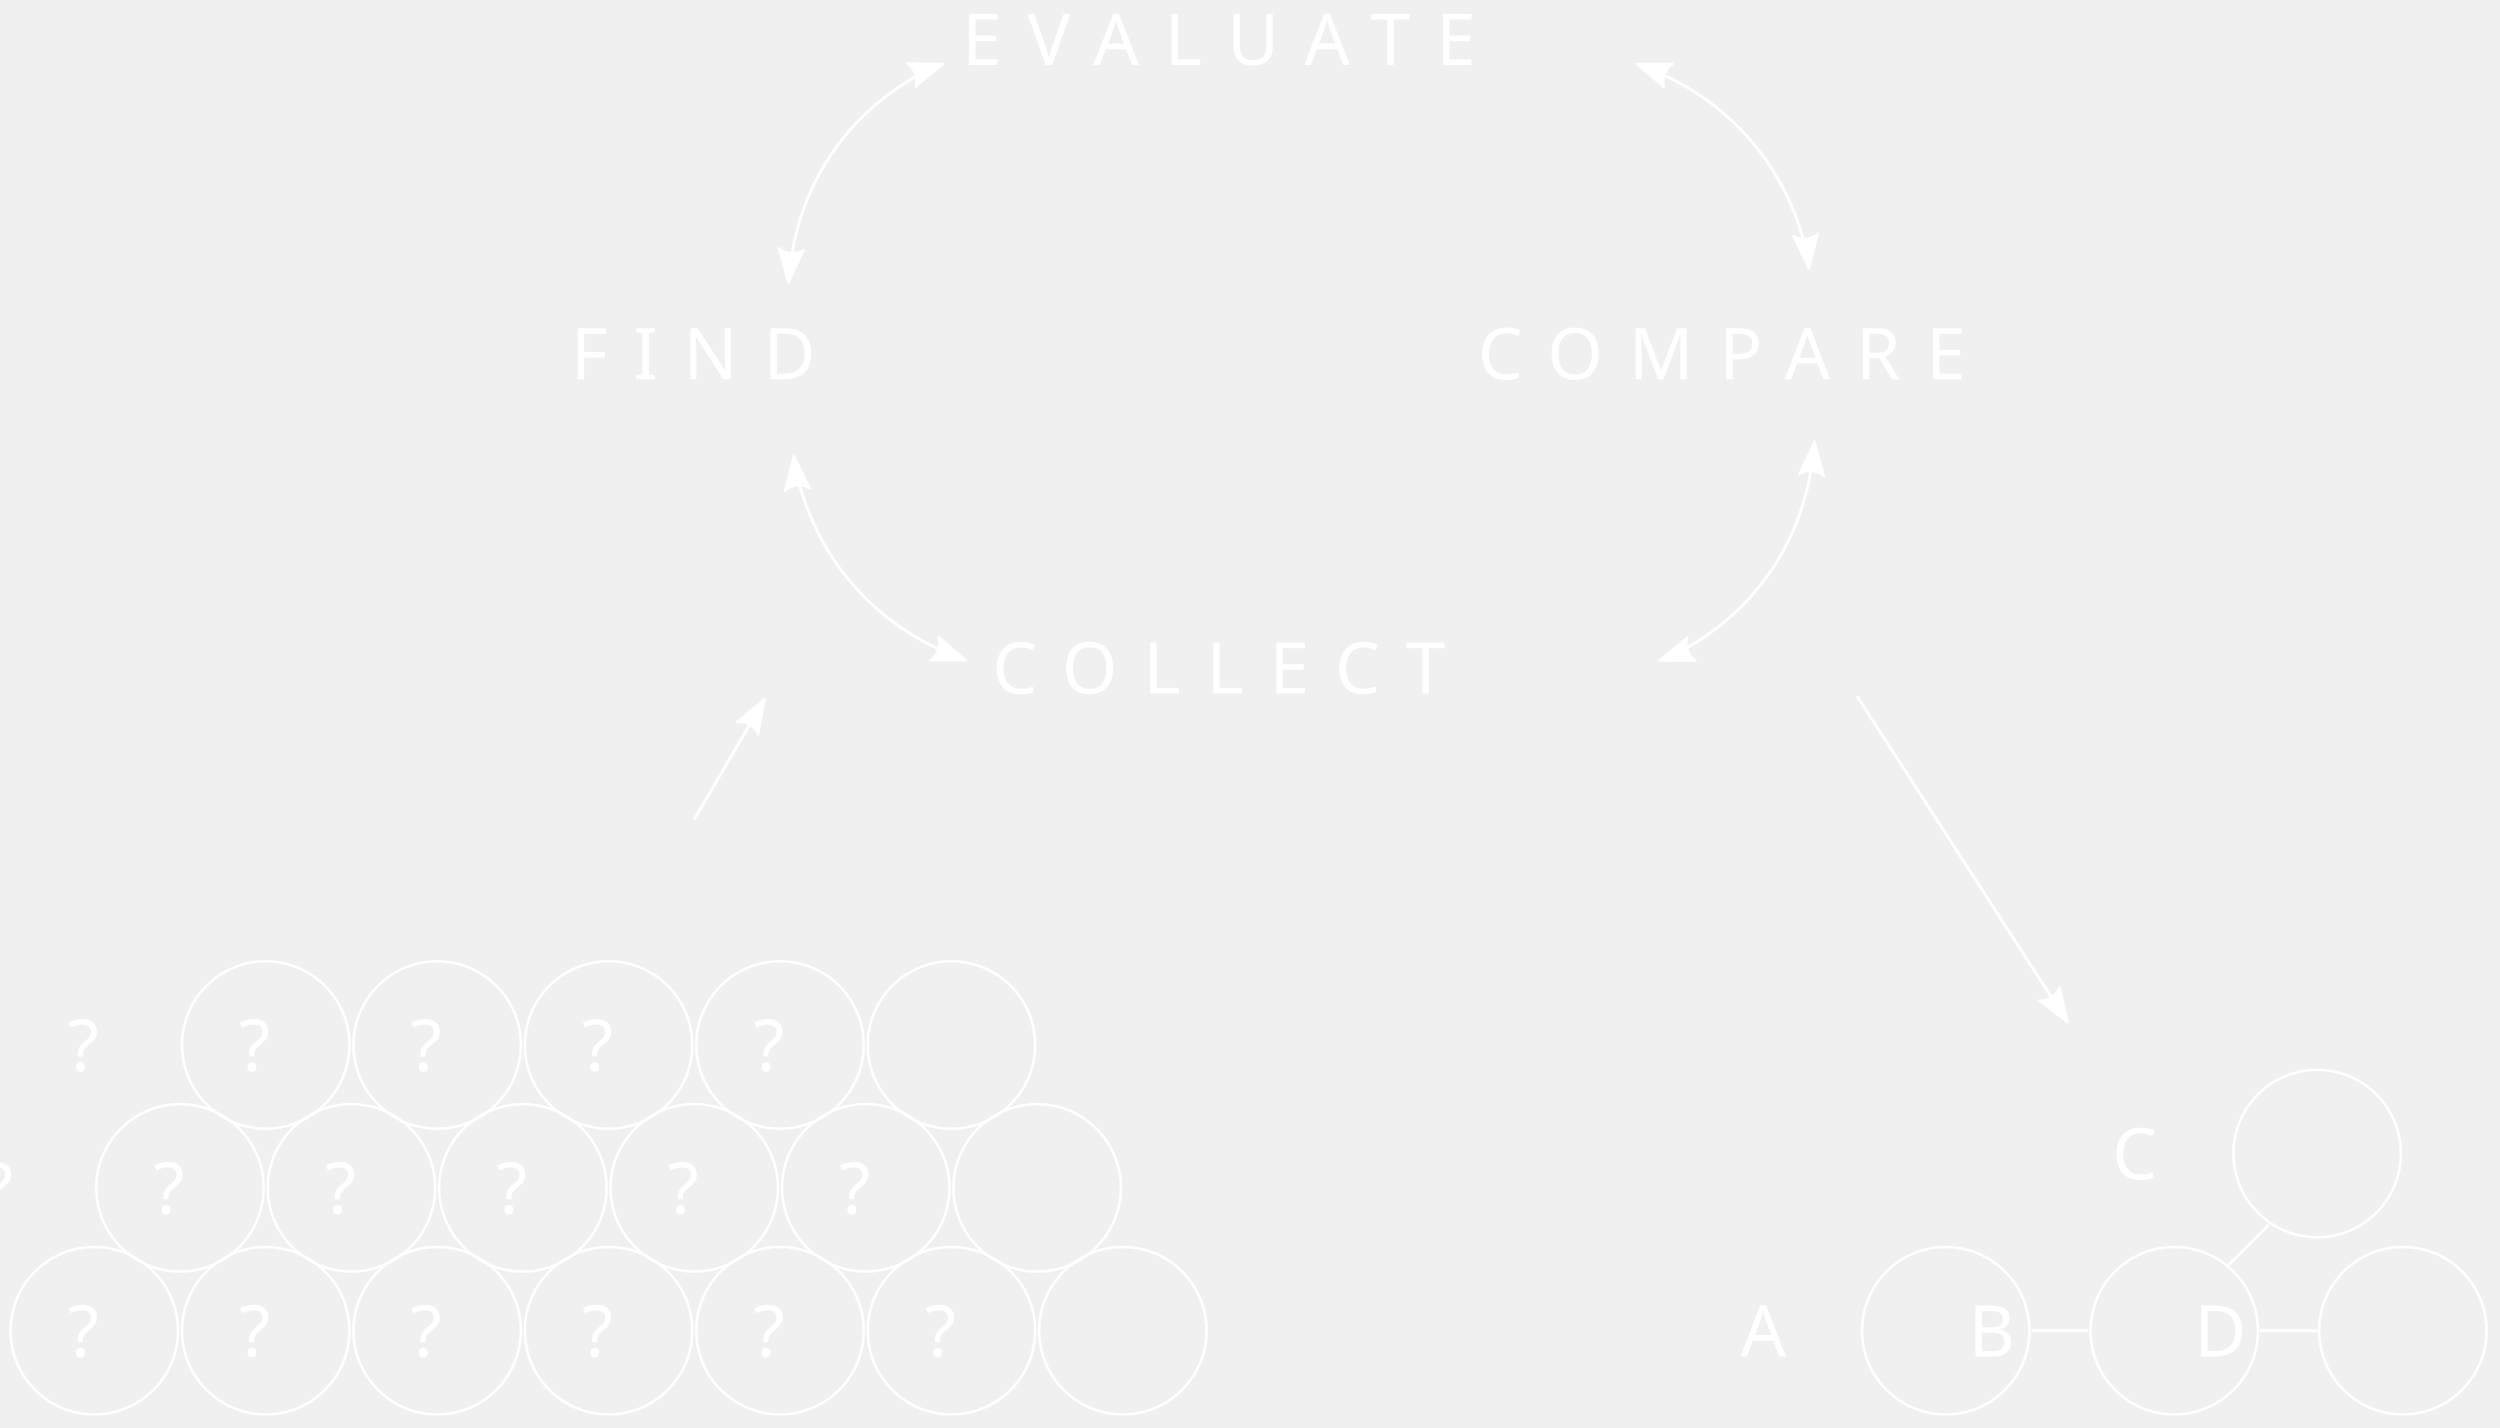
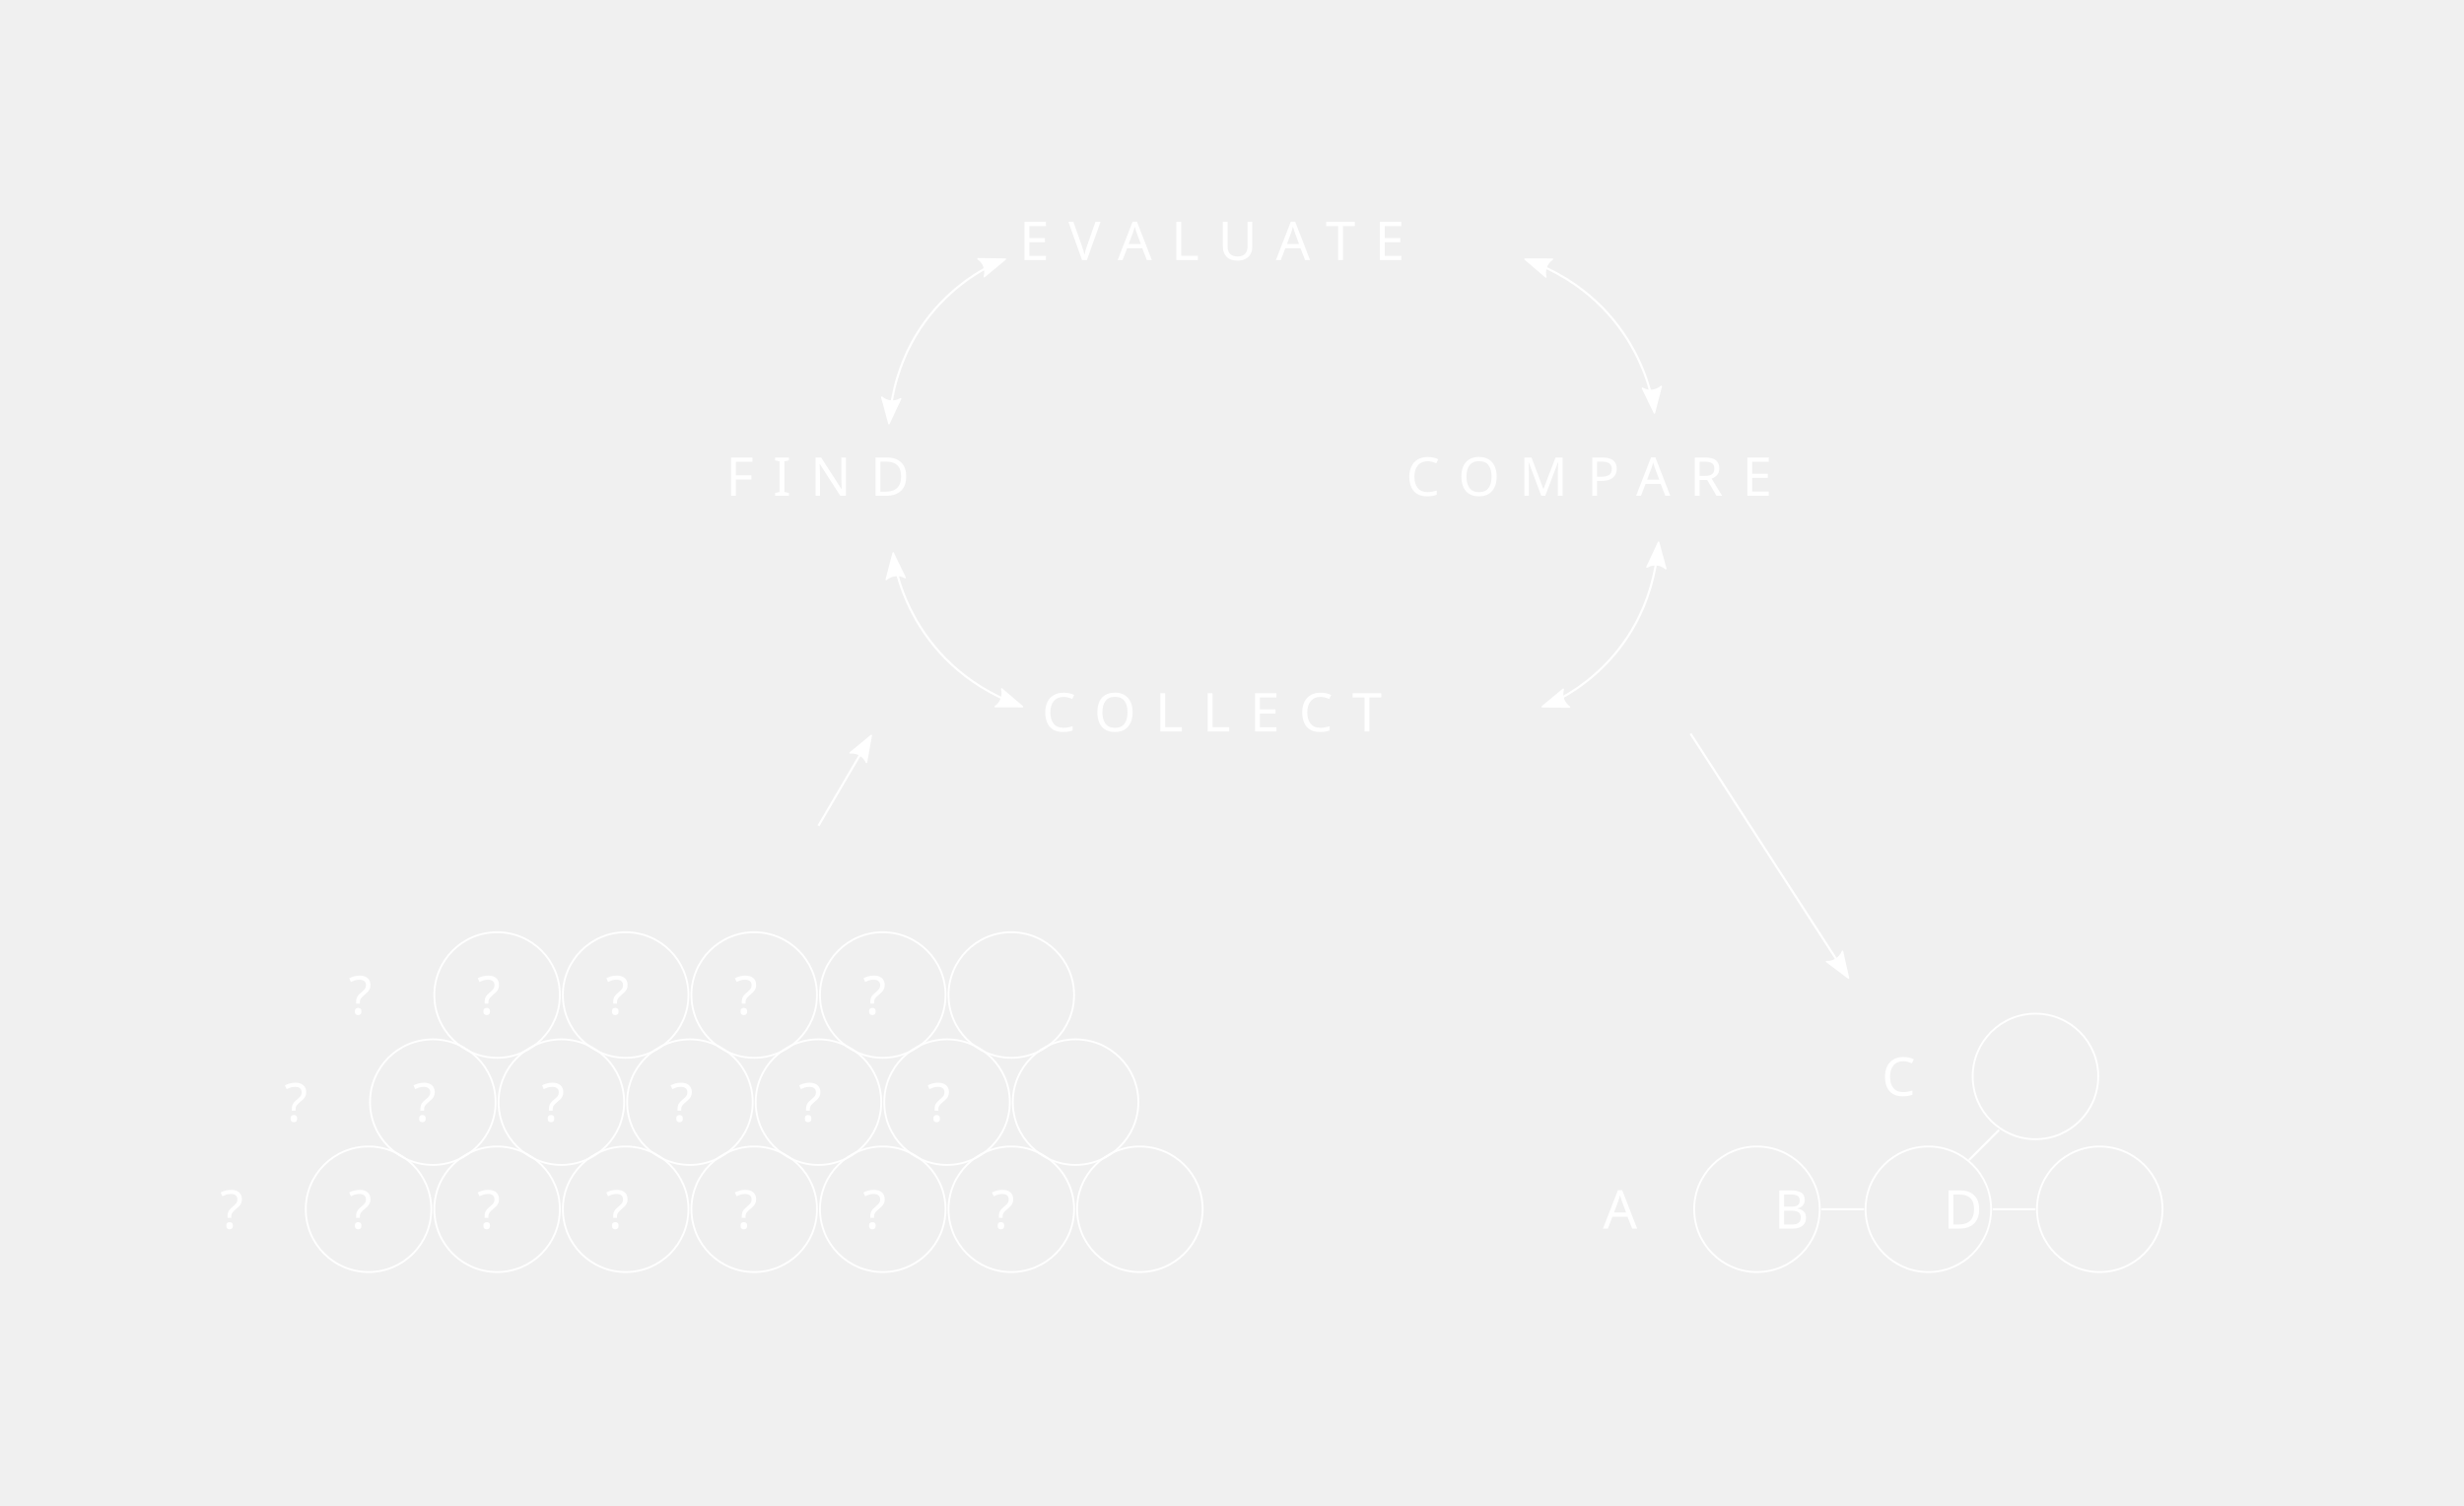
- <svg xmlns="http://www.w3.org/2000/svg" width="247mm" height="141mm" viewBox="0 0 875 496" id="svg2" version="1.1">
+ <svg xmlns="http://www.w3.org/2000/svg" width="324mm" height="198mm" viewBox="0 0 1150 696" id="svg2" version="1.1">
  <defs id="defs4">
    <marker orient="auto" refY="0" refX="0" id="marker7330" style="overflow:visible">
      <path id="path7332" style="fill:#ffffff;fill-opacity:1;fill-rule:evenodd;stroke:#ffffff;stroke-width:0.625;stroke-linejoin:round;stroke-opacity:1" d="M 8.72,4.03 -2.21,0.016 8.72,-4 C 6.97,-1.63 6.98,1.62 8.72,4.03 Z" transform="matrix(-1.1,0,0,-1.1,-1.1,0)" />
    </marker>
    <marker style="overflow:visible" id="marker7020" refX="0" refY="0" orient="auto">
      <path transform="matrix(1.1,0,0,1.1,1.1,0)" d="M 8.72,4.03 -2.21,0.016 8.72,-4 C 6.97,-1.63 6.98,1.62 8.72,4.03 Z" style="fill:#ffffff;fill-opacity:1;fill-rule:evenodd;stroke:#ffffff;stroke-width:0.625;stroke-linejoin:round;stroke-opacity:1" id="path7022" />
    </marker>
    <marker style="overflow:visible" id="marker6956" refX="0" refY="0" orient="auto">
      <path transform="matrix(1.1,0,0,1.1,1.1,0)" d="M 8.72,4.03 -2.21,0.016 8.72,-4 C 6.97,-1.63 6.98,1.62 8.72,4.03 Z" style="fill:#ffffff;fill-opacity:1;fill-rule:evenodd;stroke:#ffffff;stroke-width:0.625;stroke-linejoin:round;stroke-opacity:1" id="path6958" />
    </marker>
    <marker style="overflow:visible" id="marker6898" refX="0" refY="0" orient="auto">
      <path transform="matrix(1.1,0,0,1.1,1.1,0)" d="M 8.72,4.03 -2.21,0.016 8.72,-4 C 6.97,-1.63 6.98,1.62 8.72,4.03 Z" style="fill:#ffffff;fill-opacity:1;fill-rule:evenodd;stroke:#ffffff;stroke-width:0.625;stroke-linejoin:round;stroke-opacity:1" id="path6900" />
    </marker>
    <marker orient="auto" refY="0" refX="0" id="Arrow2Lstart" style="overflow:visible">
      <path id="path4197" style="fill:#ffffff;fill-opacity:1;fill-rule:evenodd;stroke:#ffffff;stroke-width:0.625;stroke-linejoin:round;stroke-opacity:1" d="M 8.72,4.03 -2.21,0.016 8.72,-4 C 6.97,-1.63 6.98,1.62 8.72,4.03 Z" transform="matrix(1.1,0,0,1.1,1.1,0)" />
    </marker>
    <marker style="overflow:visible" id="marker5906" refX="0" refY="0" orient="auto">
      <path transform="matrix(-1.1,0,0,-1.1,-1.1,0)" d="M 8.72,4.03 -2.21,0.016 8.72,-4 C 6.97,-1.63 6.98,1.62 8.72,4.03 Z" style="fill:#ffffff;fill-opacity:1;fill-rule:evenodd;stroke:#ffffff;stroke-width:0.625;stroke-linejoin:round;stroke-opacity:1" id="path5908" />
    </marker>
    <marker orient="auto" refY="0" refX="0" id="marker4949" style="overflow:visible">
      <path id="path4951" style="fill:#ffffff;fill-opacity:1;fill-rule:evenodd;stroke:#ffffff;stroke-width:0.625;stroke-linejoin:round;stroke-opacity:1" d="M 8.72,4.03 -2.21,0.016 8.72,-4 C 6.97,-1.63 6.98,1.62 8.72,4.03 Z" transform="matrix(-1.1,0,0,-1.1,-1.1,0)" />
    </marker>
    <marker style="overflow:visible" id="marker4819" refX="0" refY="0" orient="auto">
      <path transform="matrix(-1.1,0,0,-1.1,-1.1,0)" d="M 8.72,4.03 -2.21,0.016 8.72,-4 C 6.97,-1.63 6.98,1.62 8.72,4.03 Z" style="fill:#ffffff;fill-opacity:1;fill-rule:evenodd;stroke:#ffffff;stroke-width:0.625;stroke-linejoin:round;stroke-opacity:1" id="path4821" />
    </marker>
    <marker style="overflow:visible" id="marker4595" refX="0" refY="0" orient="auto">
      <path transform="matrix(-1.1,0,0,-1.1,-1.1,0)" d="M 8.72,4.03 -2.21,0.016 8.72,-4 C 6.97,-1.63 6.98,1.62 8.72,4.03 Z" style="fill:#ffffff;fill-opacity:1;fill-rule:evenodd;stroke:#ffffff;stroke-width:0.625;stroke-linejoin:round;stroke-opacity:1" id="path4597" />
    </marker>
    <marker orient="auto" refY="0" refX="0" id="Arrow2Lend" style="overflow:visible">
      <path id="path4200" style="fill:#ffffff;fill-opacity:1;fill-rule:evenodd;stroke:#ffffff;stroke-width:0.625;stroke-linejoin:round;stroke-opacity:1" d="M 8.72,4.03 -2.21,0.016 8.72,-4 C 6.97,-1.63 6.98,1.62 8.72,4.03 Z" transform="matrix(-1.1,0,0,-1.1,-1.1,0)" />
    </marker>
  </defs>
-   <g id="layer1" transform="translate(-261,-348)">
+   <g id="layer1" transform="translate(-122,-251)">
    <text xml:space="preserve" style="font-style:normal;font-weight:normal;font-size:25px;line-height:0%;font-family:sans-serif;text-align:center;letter-spacing:9px;word-spacing:0px;text-anchor:middle;fill:#ffffff;fill-opacity:1;stroke:none;stroke-width:1px;stroke-linecap:butt;stroke-linejoin:miter;stroke-opacity:1" x="717.375" y="369" id="text4136">
      <tspan id="tspan4138" x="721.875" y="369" style="line-height:0%;text-align:center;text-anchor:middle">EVALUATE</tspan>
    </text>
    <text id="text4140" y="589" x="717.375" style="font-style:normal;font-weight:normal;font-size:25px;line-height:0%;font-family:sans-serif;text-align:center;letter-spacing:9px;word-spacing:0px;text-anchor:middle;fill:#ffffff;fill-opacity:1;stroke:none;stroke-width:1px;stroke-linecap:butt;stroke-linejoin:miter;stroke-opacity:1" xml:space="preserve">
      <tspan style="line-height:0%;text-align:center;text-anchor:middle" y="589" x="721.875" id="tspan4142">COLLECT</tspan>
    </text>
    <text xml:space="preserve" style="font-style:normal;font-weight:normal;font-size:25px;line-height:0%;font-family:sans-serif;text-align:center;letter-spacing:9px;word-spacing:0px;text-anchor:middle;fill:#ffffff;fill-opacity:1;stroke:none;stroke-width:1px;stroke-linecap:butt;stroke-linejoin:miter;stroke-opacity:1" x="533.375" y="479" id="text4144">
      <tspan id="tspan4146" x="537.875" y="479" style="line-height:0%;text-align:center;text-anchor:middle">FIND</tspan>
    </text>
    <text id="text4148" y="479" x="893.375" style="font-style:normal;font-weight:normal;font-size:25px;line-height:0%;font-family:sans-serif;text-align:center;letter-spacing:9px;word-spacing:0px;text-anchor:middle;fill:#ffffff;fill-opacity:1;stroke:none;stroke-width:1px;stroke-linecap:butt;stroke-linejoin:miter;stroke-opacity:1" xml:space="preserve">
      <tspan style="line-height:0%;text-align:center;text-anchor:middle" y="479" x="897.875" id="tspan4150">COMPARE</tspan>
    </text>
    <path style="fill:none;fill-rule:evenodd;stroke:#ffffff;stroke-width:1px;stroke-linecap:butt;stroke-linejoin:miter;stroke-opacity:1;marker-start:url(#marker6898);marker-end:url(#Arrow2Lend)" d="M 835,369 C 889,389 894,439 894,439" id="path4173" />
    <path id="path4593" d="M 896,502 C 891,560 843,577 843,577" style="fill:none;fill-rule:evenodd;stroke:#ffffff;stroke-width:1px;stroke-linecap:butt;stroke-linejoin:miter;stroke-opacity:1;marker-start:url(#marker6956);marker-end:url(#marker4595)" />
    <path id="path4815" d="M 598,577 C 544,557 539,507 539,507" style="fill:none;fill-rule:evenodd;stroke:#ffffff;stroke-width:1px;stroke-linecap:butt;stroke-linejoin:miter;stroke-opacity:1;marker-start:url(#marker7020);marker-end:url(#marker4819)" />
    <path style="fill:none;fill-rule:evenodd;stroke:#ffffff;stroke-width:1px;stroke-linecap:butt;stroke-linejoin:miter;stroke-opacity:1;marker-start:url(#Arrow2Lstart);marker-end:url(#marker4949)" d="M 537,444 C 542,386 590,369 590,369" id="path4817" />
    <path id="path5904" d="M 504,633 528,592" style="fill:none;fill-rule:evenodd;stroke:#ffffff;stroke-width:1px;stroke-linecap:butt;stroke-linejoin:miter;stroke-opacity:1;marker-end:url(#marker5906)" />
    <g id="g6394" transform="translate(40,20)">
      <g transform="translate(10,80)" id="g5094">
        <text transform="matrix(1,-1.56e-4,1.56e-4,1,0,0)" id="text5096" y="721.063" x="245.271" style="font-style:normal;font-weight:normal;font-size:25.003px;line-height:0%;font-family:sans-serif;text-align:center;letter-spacing:9.001px;word-spacing:0px;text-anchor:middle;fill:#ffffff;fill-opacity:1;stroke:none;stroke-width:1px;stroke-linecap:butt;stroke-linejoin:miter;stroke-opacity:1" xml:space="preserve">
          <tspan style="line-height:0%;text-align:center;letter-spacing:0px;text-anchor:middle" y="721.063" x="245.271" id="tspan5098">?</tspan>
        </text>
        <circle r="29.3" cy="712" cx="244" id="circle5100" style="opacity:1;fill:none;fill-opacity:0.902;fill-rule:nonzero;stroke:#ffffff;stroke-width:0.865;stroke-linecap:round;stroke-linejoin:round;stroke-miterlimit:4;stroke-dasharray:none;stroke-dashoffset:0;stroke-opacity:1" />
      </g>
      <g transform="translate(70,80)" id="g5102">
        <text xml:space="preserve" style="font-style:normal;font-weight:normal;font-size:25.003px;line-height:0%;font-family:sans-serif;text-align:center;letter-spacing:9.001px;word-spacing:0px;text-anchor:middle;fill:#ffffff;fill-opacity:1;stroke:none;stroke-width:1px;stroke-linecap:butt;stroke-linejoin:miter;stroke-opacity:1" x="245.271" y="721.063" id="text5104" transform="matrix(1,-1.56e-4,1.56e-4,1,0,0)">
          <tspan id="tspan5106" x="245.271" y="721.063" style="line-height:0%;text-align:center;letter-spacing:0px;text-anchor:middle">?</tspan>
        </text>
        <circle style="opacity:1;fill:none;fill-opacity:0.902;fill-rule:nonzero;stroke:#ffffff;stroke-width:0.865;stroke-linecap:round;stroke-linejoin:round;stroke-miterlimit:4;stroke-dasharray:none;stroke-dashoffset:0;stroke-opacity:1" id="circle5108" cx="244" cy="712" r="29.3" />
      </g>
      <g id="g5110" transform="translate(130,80)">
        <text transform="matrix(1,-1.56e-4,1.56e-4,1,0,0)" id="text5112" y="721.063" x="245.271" style="font-style:normal;font-weight:normal;font-size:25.003px;line-height:0%;font-family:sans-serif;text-align:center;letter-spacing:9.001px;word-spacing:0px;text-anchor:middle;fill:#ffffff;fill-opacity:1;stroke:none;stroke-width:1px;stroke-linecap:butt;stroke-linejoin:miter;stroke-opacity:1" xml:space="preserve">
          <tspan style="line-height:0%;text-align:center;letter-spacing:0px;text-anchor:middle" y="721.063" x="245.271" id="tspan5114">?</tspan>
        </text>
        <circle r="29.3" cy="712" cx="244" id="circle5116" style="opacity:1;fill:none;fill-opacity:0.902;fill-rule:nonzero;stroke:#ffffff;stroke-width:0.865;stroke-linecap:round;stroke-linejoin:round;stroke-miterlimit:4;stroke-dasharray:none;stroke-dashoffset:0;stroke-opacity:1" />
      </g>
      <g transform="translate(190,80)" id="g5118">
        <text xml:space="preserve" style="font-style:normal;font-weight:normal;font-size:25.003px;line-height:0%;font-family:sans-serif;text-align:center;letter-spacing:9.001px;word-spacing:0px;text-anchor:middle;fill:#ffffff;fill-opacity:1;stroke:none;stroke-width:1px;stroke-linecap:butt;stroke-linejoin:miter;stroke-opacity:1" x="245.271" y="721.063" id="text5120" transform="matrix(1,-1.56e-4,1.56e-4,1,0,0)">
          <tspan id="tspan5122" x="245.271" y="721.063" style="line-height:0%;text-align:center;letter-spacing:0px;text-anchor:middle">?</tspan>
        </text>
        <circle style="opacity:1;fill:none;fill-opacity:0.902;fill-rule:nonzero;stroke:#ffffff;stroke-width:0.865;stroke-linecap:round;stroke-linejoin:round;stroke-miterlimit:4;stroke-dasharray:none;stroke-dashoffset:0;stroke-opacity:1" id="circle5124" cx="244" cy="712" r="29.3" />
      </g>
      <g id="g5142" transform="translate(40,30)">
        <text transform="matrix(1,-1.56e-4,1.56e-4,1,0,0)" id="text5144" y="721.063" x="245.271" style="font-style:normal;font-weight:normal;font-size:25.003px;line-height:0%;font-family:sans-serif;text-align:center;letter-spacing:9.001px;word-spacing:0px;text-anchor:middle;fill:#ffffff;fill-opacity:1;stroke:none;stroke-width:1px;stroke-linecap:butt;stroke-linejoin:miter;stroke-opacity:1" xml:space="preserve">
          <tspan style="line-height:0%;text-align:center;letter-spacing:0px;text-anchor:middle" y="721.063" x="245.271" id="tspan5146">?</tspan>
        </text>
        <circle r="29.3" cy="712" cx="244" id="circle5148" style="opacity:1;fill:none;fill-opacity:0.902;fill-rule:nonzero;stroke:#ffffff;stroke-width:0.865;stroke-linecap:round;stroke-linejoin:round;stroke-miterlimit:4;stroke-dasharray:none;stroke-dashoffset:0;stroke-opacity:1" />
      </g>
      <g transform="translate(100,30)" id="g5150">
        <text xml:space="preserve" style="font-style:normal;font-weight:normal;font-size:25.003px;line-height:0%;font-family:sans-serif;text-align:center;letter-spacing:9.001px;word-spacing:0px;text-anchor:middle;fill:#ffffff;fill-opacity:1;stroke:none;stroke-width:1px;stroke-linecap:butt;stroke-linejoin:miter;stroke-opacity:1" x="245.271" y="721.063" id="text5152" transform="matrix(1,-1.56e-4,1.56e-4,1,0,0)">
          <tspan id="tspan5154" x="245.271" y="721.063" style="line-height:0%;text-align:center;letter-spacing:0px;text-anchor:middle">?</tspan>
        </text>
        <circle style="opacity:1;fill:none;fill-opacity:0.902;fill-rule:nonzero;stroke:#ffffff;stroke-width:0.865;stroke-linecap:round;stroke-linejoin:round;stroke-miterlimit:4;stroke-dasharray:none;stroke-dashoffset:0;stroke-opacity:1" id="circle5156" cx="244" cy="712" r="29.3" />
      </g>
      <g id="g5158" transform="translate(160,30)">
        <text transform="matrix(1,-1.56e-4,1.56e-4,1,0,0)" id="text5160" y="721.063" x="245.271" style="font-style:normal;font-weight:normal;font-size:25.003px;line-height:0%;font-family:sans-serif;text-align:center;letter-spacing:9.001px;word-spacing:0px;text-anchor:middle;fill:#ffffff;fill-opacity:1;stroke:none;stroke-width:1px;stroke-linecap:butt;stroke-linejoin:miter;stroke-opacity:1" xml:space="preserve">
          <tspan style="line-height:0%;text-align:center;letter-spacing:0px;text-anchor:middle" y="721.063" x="245.271" id="tspan5162">?</tspan>
        </text>
        <circle r="29.3" cy="712" cx="244" id="circle5164" style="opacity:1;fill:none;fill-opacity:0.902;fill-rule:nonzero;stroke:#ffffff;stroke-width:0.865;stroke-linecap:round;stroke-linejoin:round;stroke-miterlimit:4;stroke-dasharray:none;stroke-dashoffset:0;stroke-opacity:1" />
      </g>
      <g transform="translate(130,-20)" id="g5198">
        <text xml:space="preserve" style="font-style:normal;font-weight:normal;font-size:25.003px;line-height:0%;font-family:sans-serif;text-align:center;letter-spacing:9.001px;word-spacing:0px;text-anchor:middle;fill:#ffffff;fill-opacity:1;stroke:none;stroke-width:1px;stroke-linecap:butt;stroke-linejoin:miter;stroke-opacity:1" x="245.271" y="721.063" id="text5200" transform="matrix(1,-1.56e-4,1.56e-4,1,0,0)">
          <tspan id="tspan5202" x="245.271" y="721.063" style="line-height:0%;text-align:center;letter-spacing:0px;text-anchor:middle">?</tspan>
        </text>
        <circle style="opacity:1;fill:none;fill-opacity:0.902;fill-rule:nonzero;stroke:#ffffff;stroke-width:0.865;stroke-linecap:round;stroke-linejoin:round;stroke-miterlimit:4;stroke-dasharray:none;stroke-dashoffset:0;stroke-opacity:1" id="circle5204" cx="244" cy="712" r="29.3" />
      </g>
      <g id="g5206" transform="translate(190,-20)">
        <text transform="matrix(1,-1.56e-4,1.56e-4,1,0,0)" id="text5208" y="721.063" x="245.271" style="font-style:normal;font-weight:normal;font-size:25.003px;line-height:0%;font-family:sans-serif;text-align:center;letter-spacing:9.001px;word-spacing:0px;text-anchor:middle;fill:#ffffff;fill-opacity:1;stroke:none;stroke-width:1px;stroke-linecap:butt;stroke-linejoin:miter;stroke-opacity:1" xml:space="preserve">
          <tspan style="line-height:0%;text-align:center;letter-spacing:0px;text-anchor:middle" y="721.063" x="245.271" id="tspan5210">?</tspan>
        </text>
        <circle r="29.3" cy="712" cx="244" id="circle5212" style="opacity:1;fill:none;fill-opacity:0.902;fill-rule:nonzero;stroke:#ffffff;stroke-width:0.865;stroke-linecap:round;stroke-linejoin:round;stroke-miterlimit:4;stroke-dasharray:none;stroke-dashoffset:0;stroke-opacity:1" />
      </g>
      <g id="g5310" transform="translate(370,80)">
        <text transform="matrix(1,-1.56e-4,1.56e-4,1,0,0)" id="text5312" y="721.063" x="245.271" style="font-style:normal;font-weight:normal;font-size:25.003px;line-height:0%;font-family:sans-serif;text-align:center;letter-spacing:9.001px;word-spacing:0px;text-anchor:middle;fill:#ffffff;fill-opacity:1;stroke:none;stroke-width:1px;stroke-linecap:butt;stroke-linejoin:miter;stroke-opacity:1" xml:space="preserve">
          <tspan style="line-height:0%;text-align:center;letter-spacing:0px;text-anchor:middle" y="721.063" x="245.271" id="tspan5314">?</tspan>
        </text>
        <circle r="29.3" cy="712" cx="244" id="circle5316" style="opacity:1;fill:none;fill-opacity:0.902;fill-rule:nonzero;stroke:#ffffff;stroke-width:0.865;stroke-linecap:round;stroke-linejoin:round;stroke-miterlimit:4;stroke-dasharray:none;stroke-dashoffset:0;stroke-opacity:1" />
      </g>
      <g transform="translate(340,30)" id="g5318">
        <text xml:space="preserve" style="font-style:normal;font-weight:normal;font-size:25.003px;line-height:0%;font-family:sans-serif;text-align:center;letter-spacing:9.001px;word-spacing:0px;text-anchor:middle;fill:#ffffff;fill-opacity:1;stroke:none;stroke-width:1px;stroke-linecap:butt;stroke-linejoin:miter;stroke-opacity:1" x="245.271" y="721.063" id="text5320" transform="matrix(1,-1.56e-4,1.56e-4,1,0,0)">
          <tspan id="tspan5322" x="245.271" y="721.063" style="line-height:0%;text-align:center;letter-spacing:0px;text-anchor:middle">?</tspan>
        </text>
        <circle style="opacity:1;fill:none;fill-opacity:0.902;fill-rule:nonzero;stroke:#ffffff;stroke-width:0.865;stroke-linecap:round;stroke-linejoin:round;stroke-miterlimit:4;stroke-dasharray:none;stroke-dashoffset:0;stroke-opacity:1" id="circle5324" cx="244" cy="712" r="29.3" />
      </g>
      <g transform="translate(250,80)" id="g5802">
        <text xml:space="preserve" style="font-style:normal;font-weight:normal;font-size:25.003px;line-height:0%;font-family:sans-serif;text-align:center;letter-spacing:9.001px;word-spacing:0px;text-anchor:middle;fill:#ffffff;fill-opacity:1;stroke:none;stroke-width:1px;stroke-linecap:butt;stroke-linejoin:miter;stroke-opacity:1" x="245.271" y="721.063" id="text5804" transform="matrix(1,-1.56e-4,1.56e-4,1,0,0)">
          <tspan id="tspan5806" x="245.271" y="721.063" style="line-height:0%;text-align:center;letter-spacing:0px;text-anchor:middle">?</tspan>
        </text>
        <circle style="opacity:1;fill:none;fill-opacity:0.902;fill-rule:nonzero;stroke:#ffffff;stroke-width:0.865;stroke-linecap:round;stroke-linejoin:round;stroke-miterlimit:4;stroke-dasharray:none;stroke-dashoffset:0;stroke-opacity:1" id="circle5808" cx="244" cy="712" r="29.3" />
      </g>
      <g id="g5810" transform="translate(310,80)">
        <text transform="matrix(1,-1.56e-4,1.56e-4,1,0,0)" id="text5812" y="721.063" x="245.271" style="font-style:normal;font-weight:normal;font-size:25.003px;line-height:0%;font-family:sans-serif;text-align:center;letter-spacing:9.001px;word-spacing:0px;text-anchor:middle;fill:#ffffff;fill-opacity:1;stroke:none;stroke-width:1px;stroke-linecap:butt;stroke-linejoin:miter;stroke-opacity:1" xml:space="preserve">
          <tspan style="line-height:0%;text-align:center;letter-spacing:0px;text-anchor:middle" y="721.063" x="245.271" id="tspan5814">?</tspan>
        </text>
        <circle r="29.3" cy="712" cx="244" id="circle5816" style="opacity:1;fill:none;fill-opacity:0.902;fill-rule:nonzero;stroke:#ffffff;stroke-width:0.865;stroke-linecap:round;stroke-linejoin:round;stroke-miterlimit:4;stroke-dasharray:none;stroke-dashoffset:0;stroke-opacity:1" />
      </g>
      <g id="g5818" transform="translate(220,30)">
        <text transform="matrix(1,-1.56e-4,1.56e-4,1,0,0)" id="text5820" y="721.063" x="245.271" style="font-style:normal;font-weight:normal;font-size:25.003px;line-height:0%;font-family:sans-serif;text-align:center;letter-spacing:9.001px;word-spacing:0px;text-anchor:middle;fill:#ffffff;fill-opacity:1;stroke:none;stroke-width:1px;stroke-linecap:butt;stroke-linejoin:miter;stroke-opacity:1" xml:space="preserve">
          <tspan style="line-height:0%;text-align:center;letter-spacing:0px;text-anchor:middle" y="721.063" x="245.271" id="tspan5822">?</tspan>
        </text>
        <circle r="29.3" cy="712" cx="244" id="circle5824" style="opacity:1;fill:none;fill-opacity:0.902;fill-rule:nonzero;stroke:#ffffff;stroke-width:0.865;stroke-linecap:round;stroke-linejoin:round;stroke-miterlimit:4;stroke-dasharray:none;stroke-dashoffset:0;stroke-opacity:1" />
      </g>
      <g transform="translate(280,30)" id="g5826">
        <text xml:space="preserve" style="font-style:normal;font-weight:normal;font-size:25.003px;line-height:0%;font-family:sans-serif;text-align:center;letter-spacing:9.001px;word-spacing:0px;text-anchor:middle;fill:#ffffff;fill-opacity:1;stroke:none;stroke-width:1px;stroke-linecap:butt;stroke-linejoin:miter;stroke-opacity:1" x="245.271" y="721.063" id="text5828" transform="matrix(1,-1.56e-4,1.56e-4,1,0,0)">
          <tspan id="tspan5830" x="245.271" y="721.063" style="line-height:0%;text-align:center;letter-spacing:0px;text-anchor:middle">?</tspan>
        </text>
        <circle style="opacity:1;fill:none;fill-opacity:0.902;fill-rule:nonzero;stroke:#ffffff;stroke-width:0.865;stroke-linecap:round;stroke-linejoin:round;stroke-miterlimit:4;stroke-dasharray:none;stroke-dashoffset:0;stroke-opacity:1" id="circle5832" cx="244" cy="712" r="29.3" />
      </g>
      <g id="g5834" transform="translate(250,-20)">
        <text transform="matrix(1,-1.56e-4,1.56e-4,1,0,0)" id="text5836" y="721.063" x="245.271" style="font-style:normal;font-weight:normal;font-size:25.003px;line-height:0%;font-family:sans-serif;text-align:center;letter-spacing:9.001px;word-spacing:0px;text-anchor:middle;fill:#ffffff;fill-opacity:1;stroke:none;stroke-width:1px;stroke-linecap:butt;stroke-linejoin:miter;stroke-opacity:1" xml:space="preserve">
          <tspan style="line-height:0%;text-align:center;letter-spacing:0px;text-anchor:middle" y="721.063" x="245.271" id="tspan5838">?</tspan>
        </text>
        <circle r="29.3" cy="712" cx="244" id="circle5840" style="opacity:1;fill:none;fill-opacity:0.902;fill-rule:nonzero;stroke:#ffffff;stroke-width:0.865;stroke-linecap:round;stroke-linejoin:round;stroke-miterlimit:4;stroke-dasharray:none;stroke-dashoffset:0;stroke-opacity:1" />
      </g>
      <g transform="translate(310,-20)" id="g5842">
        <text xml:space="preserve" style="font-style:normal;font-weight:normal;font-size:25.003px;line-height:0%;font-family:sans-serif;text-align:center;letter-spacing:9.001px;word-spacing:0px;text-anchor:middle;fill:#ffffff;fill-opacity:1;stroke:none;stroke-width:1px;stroke-linecap:butt;stroke-linejoin:miter;stroke-opacity:1" x="245.271" y="721.063" id="text5844" transform="matrix(1,-1.56e-4,1.56e-4,1,0,0)">
          <tspan id="tspan5846" x="245.271" y="721.063" style="line-height:0%;text-align:center;letter-spacing:0px;text-anchor:middle">?</tspan>
        </text>
        <circle style="opacity:1;fill:none;fill-opacity:0.902;fill-rule:nonzero;stroke:#ffffff;stroke-width:0.865;stroke-linecap:round;stroke-linejoin:round;stroke-miterlimit:4;stroke-dasharray:none;stroke-dashoffset:0;stroke-opacity:1" id="circle5848" cx="244" cy="712" r="29.3" />
      </g>
      <g id="g6056" transform="translate(70,-20)">
        <text transform="matrix(1,-1.56e-4,1.56e-4,1,0,0)" id="text6058" y="721.063" x="245.271" style="font-style:normal;font-weight:normal;font-size:25.003px;line-height:0%;font-family:sans-serif;text-align:center;letter-spacing:9.001px;word-spacing:0px;text-anchor:middle;fill:#ffffff;fill-opacity:1;stroke:none;stroke-width:1px;stroke-linecap:butt;stroke-linejoin:miter;stroke-opacity:1" xml:space="preserve">
          <tspan style="line-height:0%;text-align:center;letter-spacing:0px;text-anchor:middle" y="721.063" x="245.271" id="tspan6060">?</tspan>
        </text>
        <circle r="29.3" cy="712" cx="244" id="circle6062" style="opacity:1;fill:none;fill-opacity:0.902;fill-rule:nonzero;stroke:#ffffff;stroke-width:0.865;stroke-linecap:round;stroke-linejoin:round;stroke-miterlimit:4;stroke-dasharray:none;stroke-dashoffset:0;stroke-opacity:1" />
      </g>
    </g>
    <g id="g7137" transform="translate(646,680)">
      <g id="g6080" transform="translate(52,-580)">
        <text transform="matrix(1,-1.56e-4,1.56e-4,1,0,0)" id="text6082" y="721.063" x="245.271" style="font-style:normal;font-weight:normal;font-size:25.003px;line-height:0%;font-family:sans-serif;text-align:center;letter-spacing:9.001px;word-spacing:0px;text-anchor:middle;fill:#ffffff;fill-opacity:1;stroke:none;stroke-width:1px;stroke-linecap:butt;stroke-linejoin:miter;stroke-opacity:1" xml:space="preserve">
          <tspan style="line-height:0%;text-align:center;letter-spacing:0px;text-anchor:middle" y="721.063" x="245.271" id="tspan6084">A</tspan>
        </text>
        <circle r="29.3" cy="712" cx="244" id="circle6086" style="opacity:1;fill:none;fill-opacity:0.902;fill-rule:nonzero;stroke:#ffffff;stroke-width:0.865;stroke-linecap:round;stroke-linejoin:round;stroke-miterlimit:4;stroke-dasharray:none;stroke-dashoffset:0;stroke-opacity:1" />
      </g>
      <g transform="translate(132,-580)" id="g6088">
        <text xml:space="preserve" style="font-style:normal;font-weight:normal;font-size:25.003px;line-height:0%;font-family:sans-serif;text-align:center;letter-spacing:9.001px;word-spacing:0px;text-anchor:middle;fill:#ffffff;fill-opacity:1;stroke:none;stroke-width:1px;stroke-linecap:butt;stroke-linejoin:miter;stroke-opacity:1" x="245.271" y="721.063" id="text6090" transform="matrix(1,-1.56e-4,1.56e-4,1,0,0)">
          <tspan id="tspan6092" x="245.271" y="721.063" style="line-height:0%;text-align:center;letter-spacing:0px;text-anchor:middle">B</tspan>
        </text>
        <circle style="opacity:1;fill:none;fill-opacity:0.902;fill-rule:nonzero;stroke:#ffffff;stroke-width:0.865;stroke-linecap:round;stroke-linejoin:round;stroke-miterlimit:4;stroke-dasharray:none;stroke-dashoffset:0;stroke-opacity:1" id="circle6094" cx="244" cy="712" r="29.3" />
      </g>
      <g id="g6096" transform="translate(212,-580)">
        <text transform="matrix(1,-1.56e-4,1.56e-4,1,0,0)" id="text6098" y="721.063" x="245.271" style="font-style:normal;font-weight:normal;font-size:25.003px;line-height:0%;font-family:sans-serif;text-align:center;letter-spacing:9.001px;word-spacing:0px;text-anchor:middle;fill:#ffffff;fill-opacity:1;stroke:none;stroke-width:1px;stroke-linecap:butt;stroke-linejoin:miter;stroke-opacity:1" xml:space="preserve">
          <tspan style="line-height:0%;text-align:center;letter-spacing:0px;text-anchor:middle" y="721.063" x="245.271" id="tspan6100">D</tspan>
        </text>
        <circle r="29.3" cy="712" cx="244" id="circle6102" style="opacity:1;fill:none;fill-opacity:0.902;fill-rule:nonzero;stroke:#ffffff;stroke-width:0.865;stroke-linecap:round;stroke-linejoin:round;stroke-miterlimit:4;stroke-dasharray:none;stroke-dashoffset:0;stroke-opacity:1" />
      </g>
      <path id="path6480" d="M 326,132 346,132" style="fill:none;fill-rule:evenodd;stroke:#ffffff;stroke-width:1px;stroke-linecap:butt;stroke-linejoin:miter;stroke-opacity:1" />
      <path style="fill:none;fill-rule:evenodd;stroke:#ffffff;stroke-width:1px;stroke-linecap:butt;stroke-linejoin:miter;stroke-opacity:1" d="M 406,132 426,132" id="path6482" />
      <g transform="translate(182,-642)" id="g7108">
        <text xml:space="preserve" style="font-style:normal;font-weight:normal;font-size:25.003px;line-height:0%;font-family:sans-serif;text-align:center;letter-spacing:9.001px;word-spacing:0px;text-anchor:middle;fill:#ffffff;fill-opacity:1;stroke:none;stroke-width:1px;stroke-linecap:butt;stroke-linejoin:miter;stroke-opacity:1" x="245.271" y="721.063" id="text7110" transform="matrix(1,-1.56e-4,1.56e-4,1,0,0)">
          <tspan id="tspan7112" x="245.271" y="721.063" style="line-height:0%;text-align:center;letter-spacing:0px;text-anchor:middle">C</tspan>
        </text>
        <circle style="opacity:1;fill:none;fill-opacity:0.902;fill-rule:nonzero;stroke:#ffffff;stroke-width:0.865;stroke-linecap:round;stroke-linejoin:round;stroke-miterlimit:4;stroke-dasharray:none;stroke-dashoffset:0;stroke-opacity:1" id="circle7114" cx="244" cy="712" r="29.3" />
      </g>
      <path id="path7116" d="M 395,109 409,95" style="fill:none;fill-rule:evenodd;stroke:#ffffff;stroke-width:1px;stroke-linecap:butt;stroke-linejoin:miter;stroke-opacity:1" />
    </g>
    <path style="fill:none;fill-rule:evenodd;stroke:#ffffff;stroke-width:1px;stroke-linecap:butt;stroke-linejoin:miter;stroke-opacity:1;marker-end:url(#marker7330)" d="M 911,590 984,703" id="path7328" />
  </g>
</svg>
